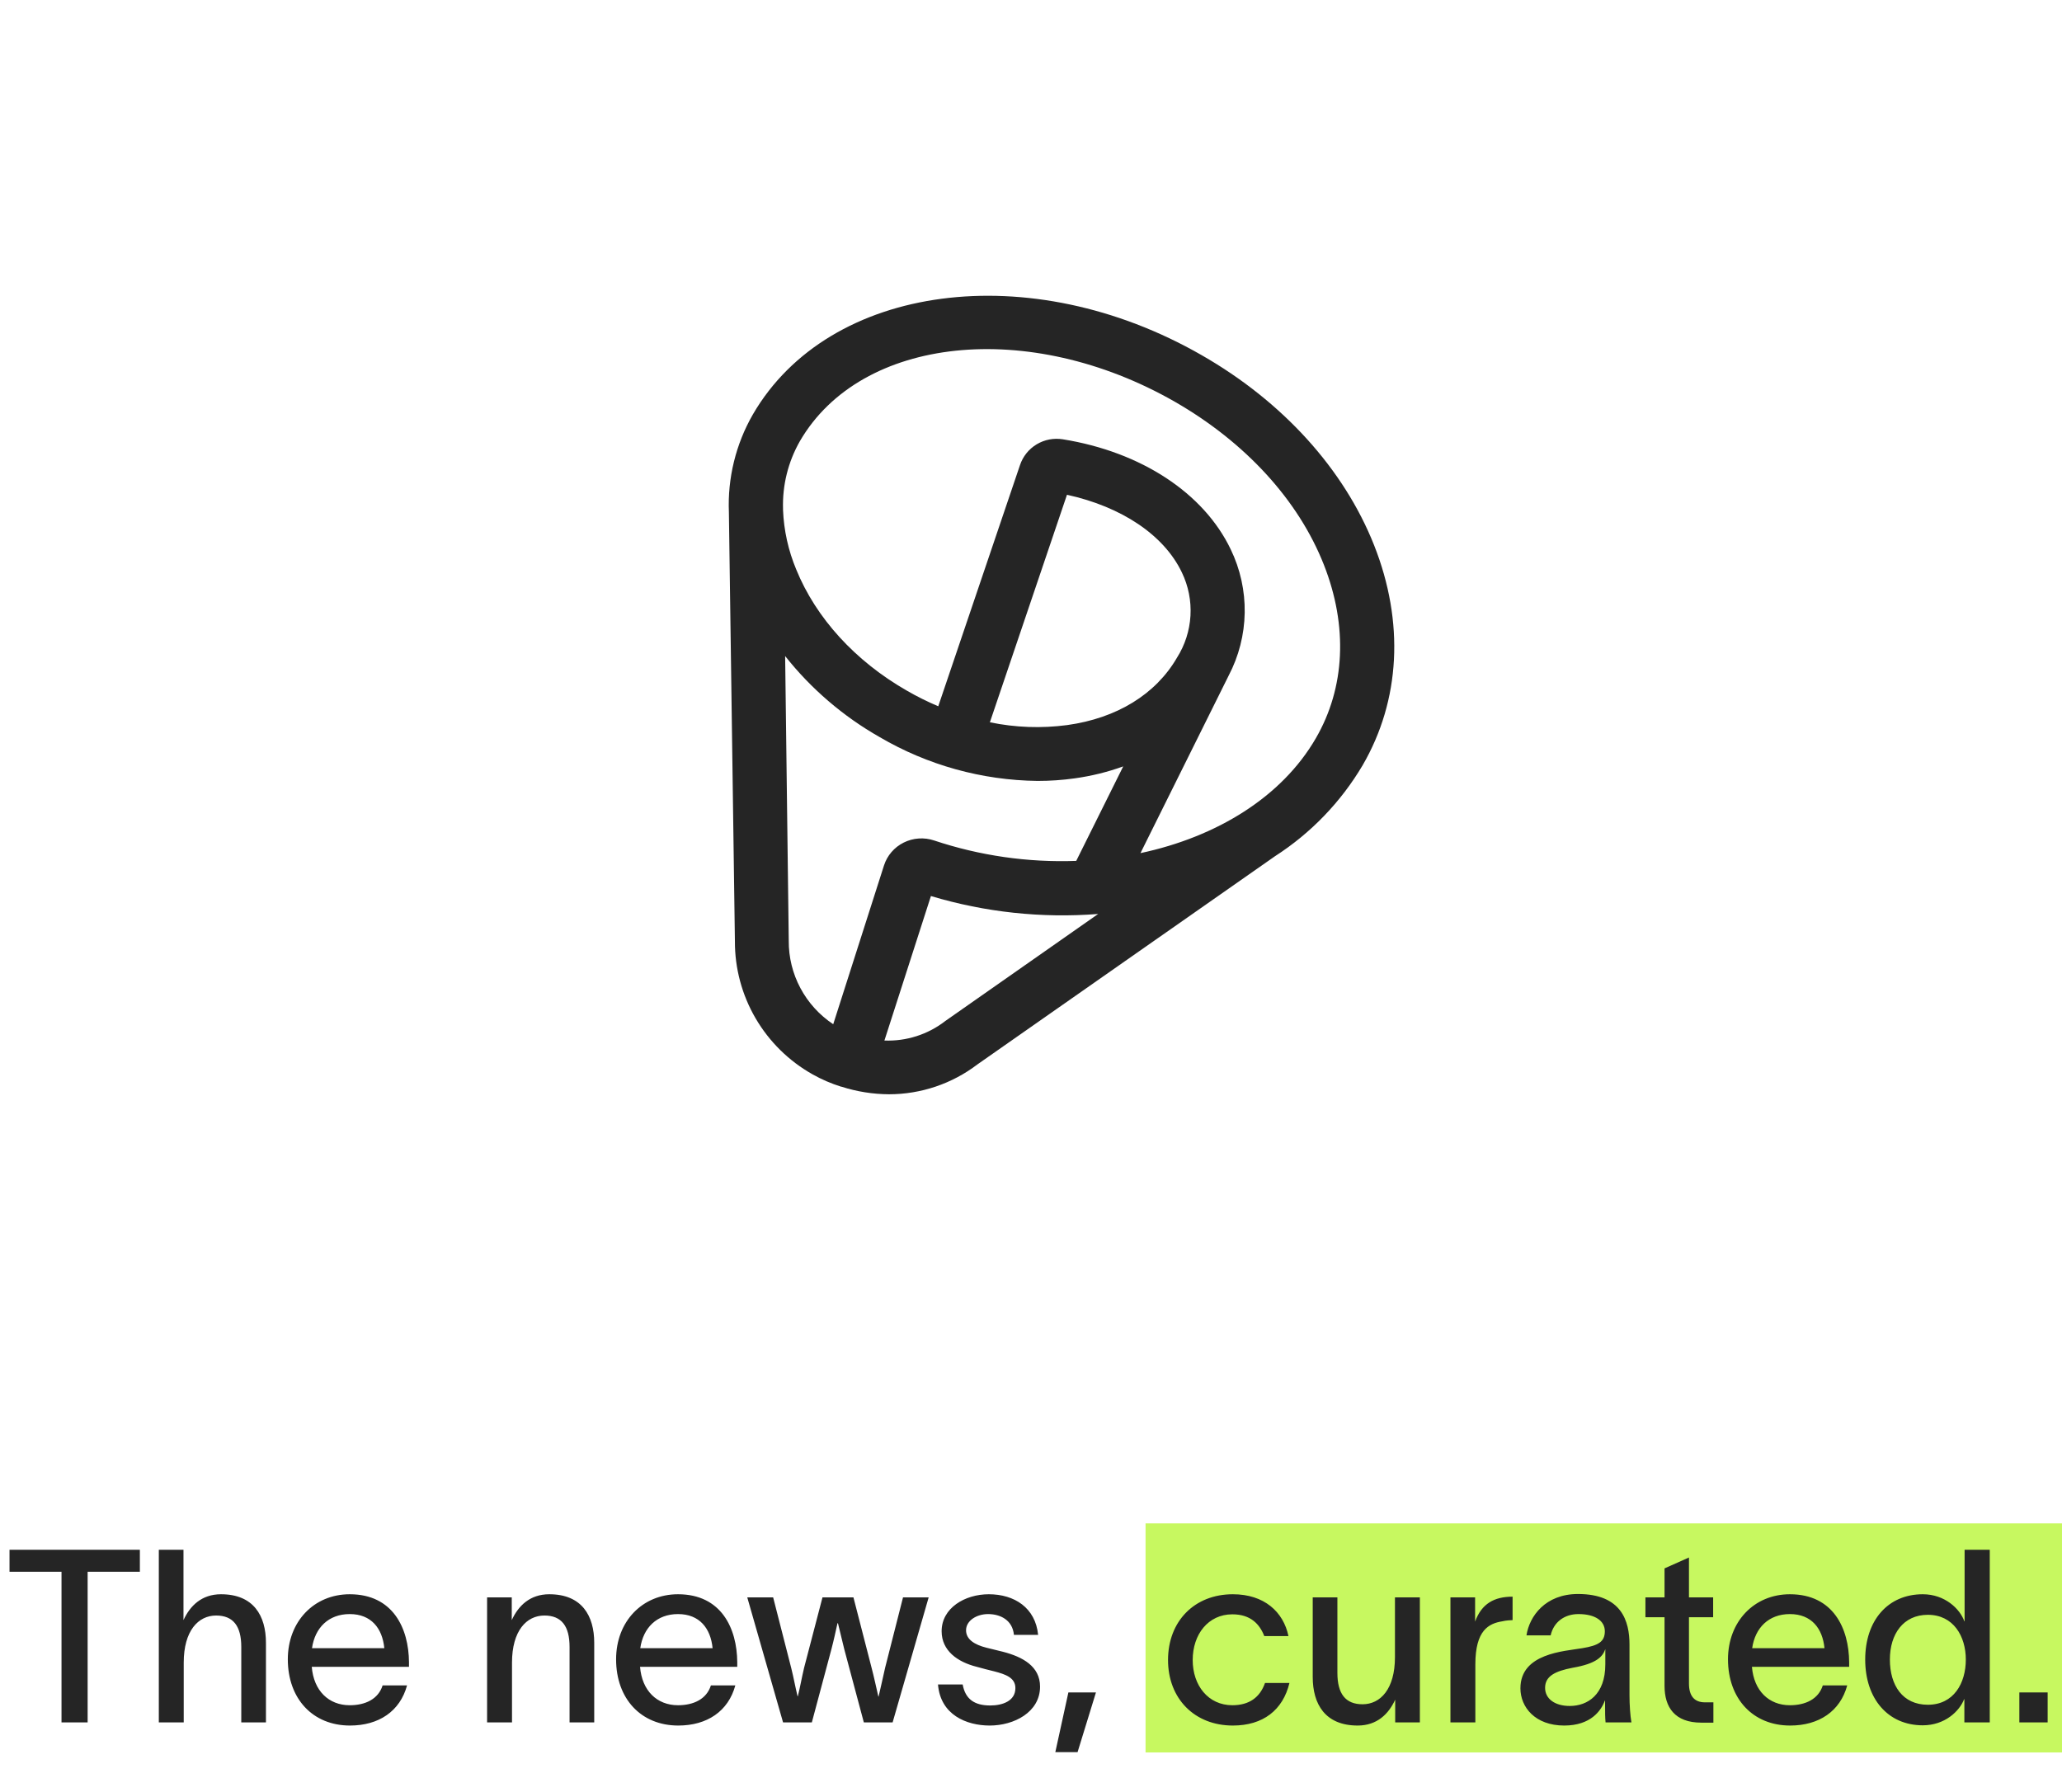
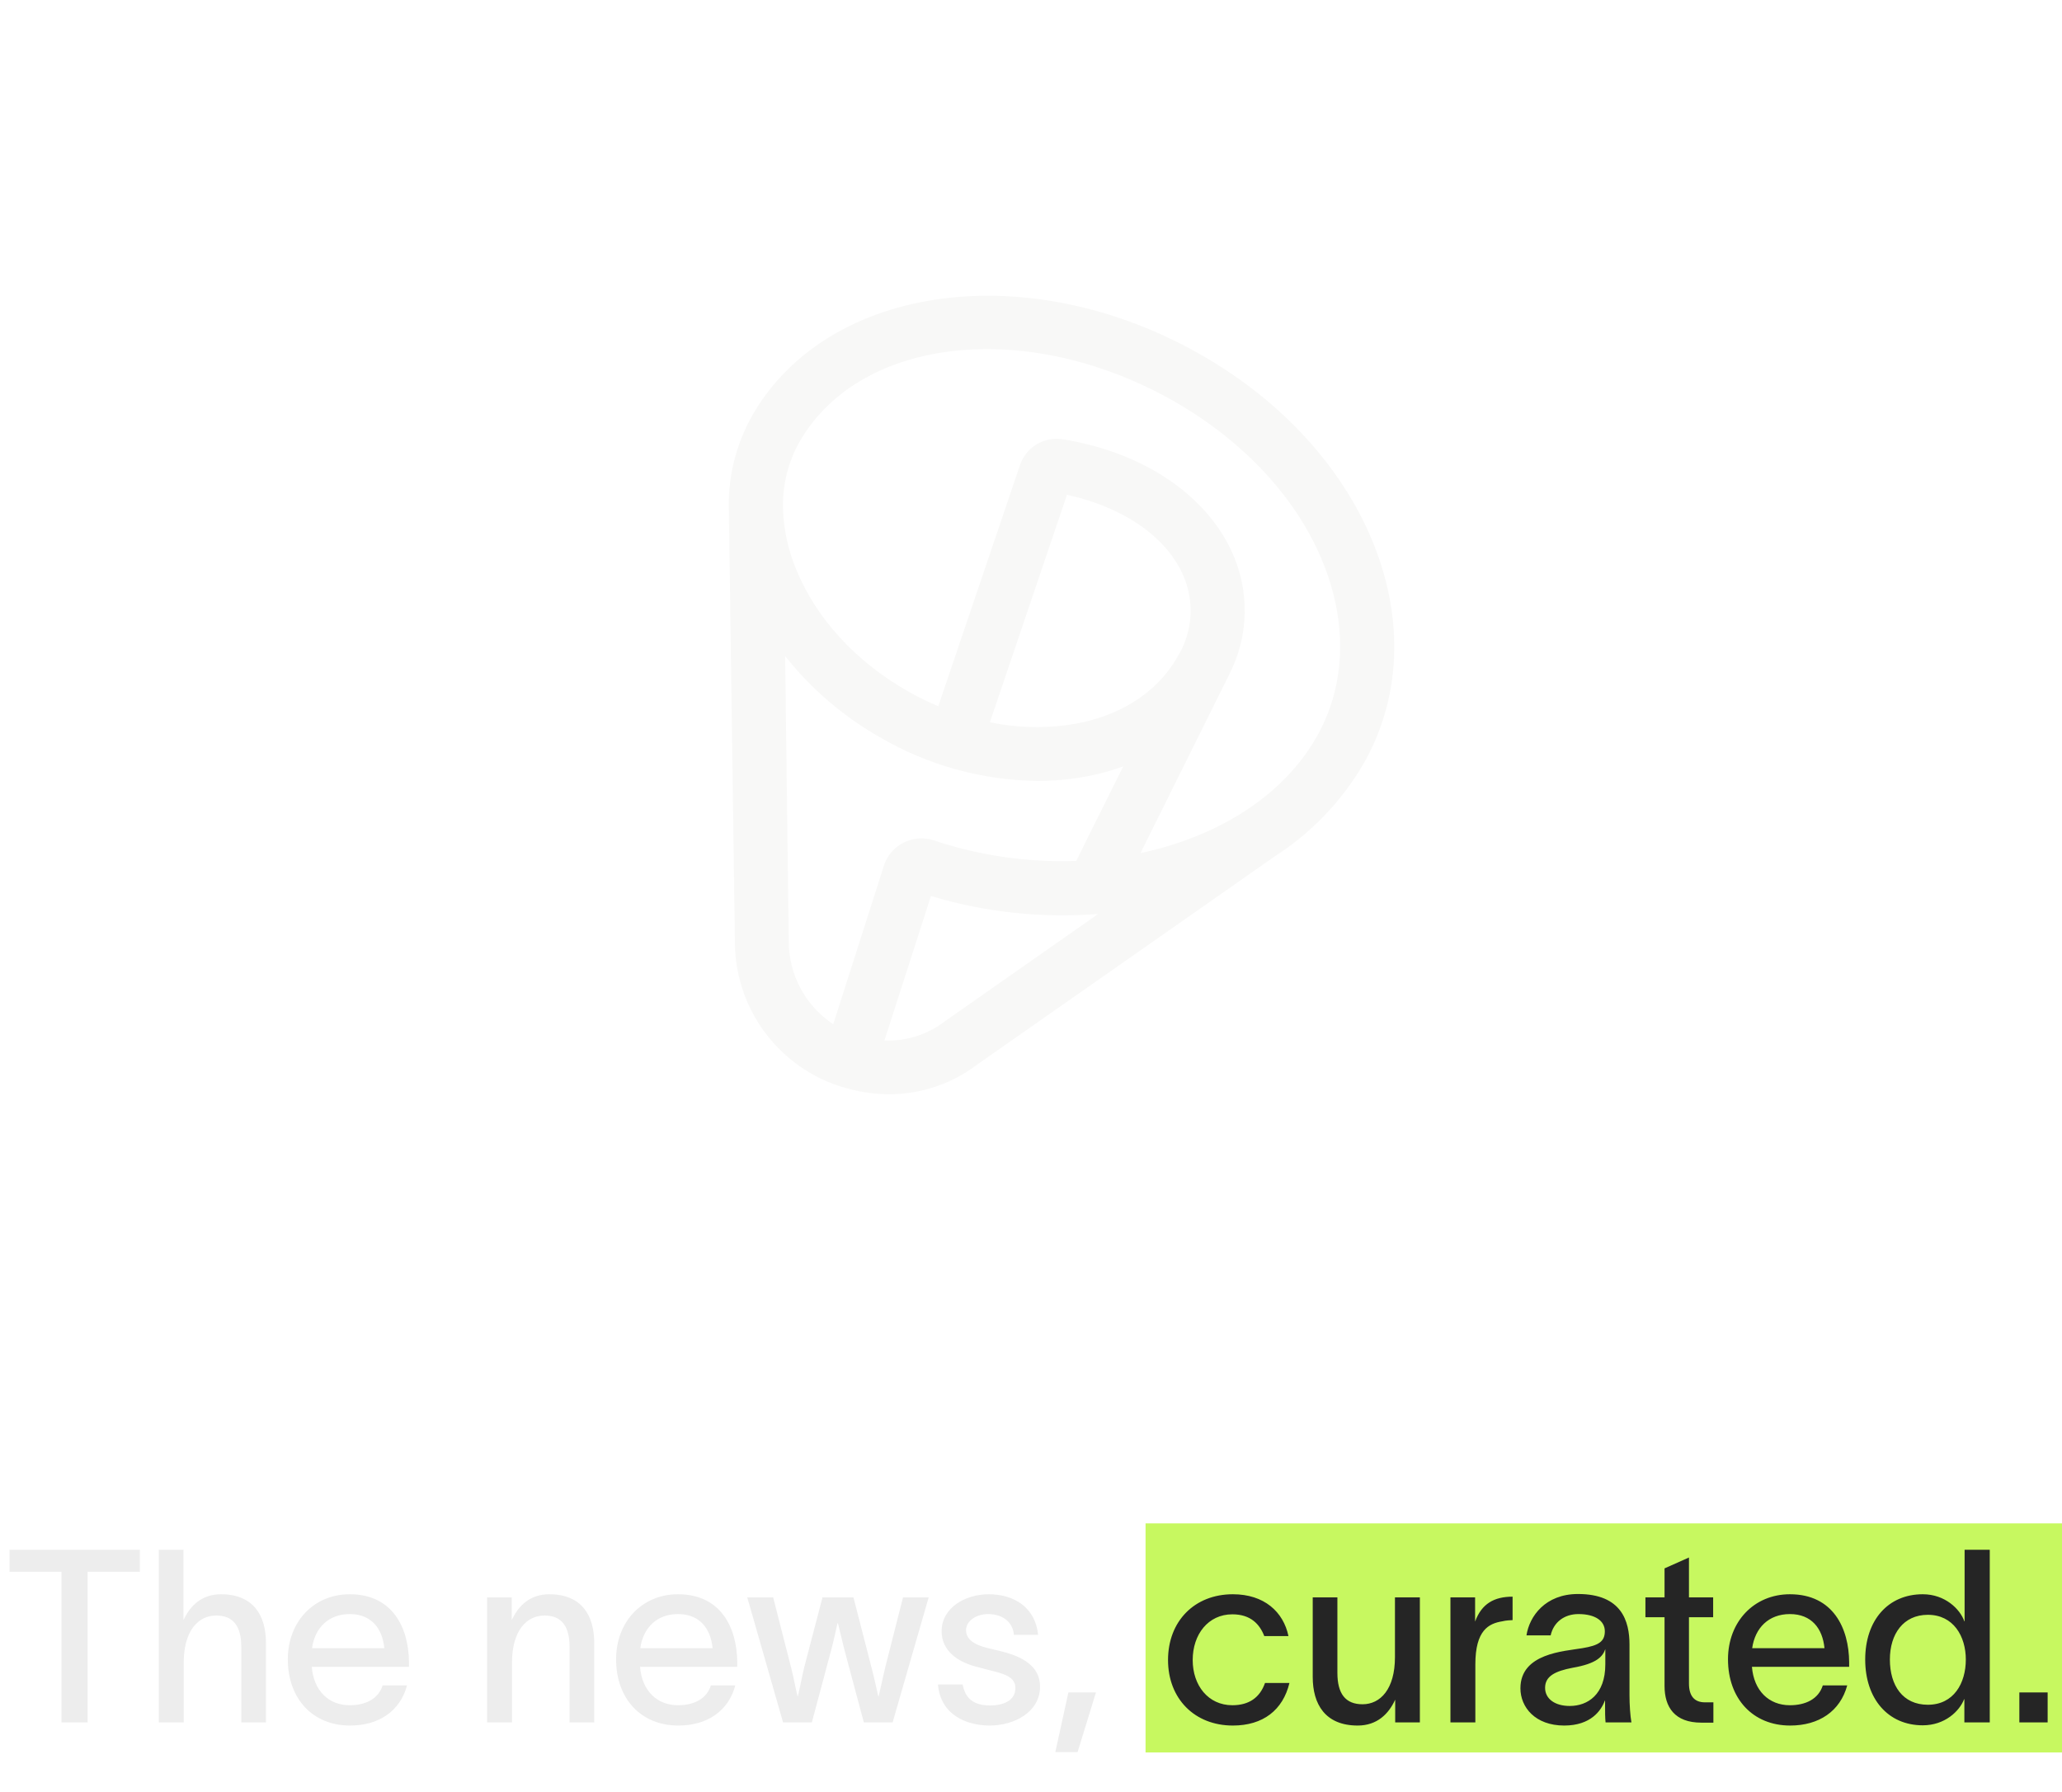
<svg xmlns="http://www.w3.org/2000/svg" width="237" height="206" viewBox="0 0 237 206" fill="none">
-   <path d="M157.929 62.661C154.476 53.949 147.452 46.172 138.113 40.827C118.415 29.518 95.291 32.582 86.54 47.628C84.571 51.05 83.613 54.956 83.777 58.896L84.468 108.205C84.456 111.312 85.275 114.366 86.842 117.054C88.409 119.742 90.667 121.966 93.385 123.498C94.43 124.086 95.534 124.563 96.679 124.92H96.714C98.482 125.488 100.327 125.782 102.184 125.793C105.858 125.789 109.429 124.582 112.344 122.358L146.533 98.435C150.668 95.776 154.121 92.193 156.617 87.971C160.961 80.489 161.431 71.503 157.929 62.661ZM90.657 108.15L90.242 75.419C93.228 79.19 96.917 82.353 101.107 84.735C106.61 87.96 112.865 89.696 119.251 89.771C120.679 89.773 122.105 89.675 123.519 89.476C125.423 89.213 127.293 88.753 129.1 88.102L123.699 98.964C118.154 99.166 112.618 98.37 107.357 96.614C106.787 96.424 106.185 96.347 105.585 96.39C104.985 96.432 104.4 96.593 103.862 96.862C103.329 97.127 102.855 97.496 102.467 97.947C102.079 98.398 101.786 98.921 101.604 99.486L95.768 117.741C94.184 116.688 92.888 115.261 91.996 113.587C91.103 111.913 90.643 110.044 90.657 108.15V108.15ZM135.275 75.611C132.837 79.809 128.368 82.564 122.649 83.354C119.694 83.746 116.693 83.637 113.774 83.031L122.635 56.876C128.9 58.25 133.783 61.493 135.841 65.807C136.588 67.356 136.928 69.067 136.829 70.782C136.73 72.497 136.195 74.158 135.275 75.611V75.611ZM108.718 117.322L108.642 117.377C106.651 118.92 104.175 119.713 101.652 119.616L106.998 103.004C113.221 104.875 119.74 105.574 126.22 105.065L108.718 117.322ZM151.23 84.88C147.327 91.613 139.868 96.202 131.082 98.071L141.215 77.672C142.387 75.438 143.02 72.963 143.062 70.442C143.104 67.922 142.554 65.427 141.456 63.155C138.355 56.67 131.144 51.943 122.159 50.5C121.117 50.331 120.049 50.537 119.146 51.081C118.244 51.625 117.566 52.471 117.234 53.468L107.841 81.19C106.591 80.662 105.375 80.056 104.201 79.376C98.289 75.982 93.785 71.049 91.513 65.457C90.608 63.292 90.096 60.984 90 58.642V58.518C89.912 55.786 90.584 53.083 91.941 50.706V50.706C98.972 38.614 118.298 36.601 135.026 46.179C143.155 50.85 149.24 57.501 152.162 64.921C154.939 71.97 154.614 79.06 151.23 84.88V84.88Z" fill="#252525" />
+   <path d="M157.929 62.661C154.476 53.949 147.452 46.172 138.113 40.827C118.415 29.518 95.291 32.582 86.54 47.628C84.571 51.05 83.613 54.956 83.777 58.896L84.468 108.205C84.456 111.312 85.275 114.366 86.842 117.054C88.409 119.742 90.667 121.966 93.385 123.498C94.43 124.086 95.534 124.563 96.679 124.92H96.714C98.482 125.488 100.327 125.782 102.184 125.793C105.858 125.789 109.429 124.582 112.344 122.358L146.533 98.435C150.668 95.776 154.121 92.193 156.617 87.971C160.961 80.489 161.431 71.503 157.929 62.661ZM90.657 108.15L90.242 75.419C93.228 79.19 96.917 82.353 101.107 84.735C106.61 87.96 112.865 89.696 119.251 89.771C120.679 89.773 122.105 89.675 123.519 89.476C125.423 89.213 127.293 88.753 129.1 88.102L123.699 98.964C118.154 99.166 112.618 98.37 107.357 96.614C106.787 96.424 106.185 96.347 105.585 96.39C104.985 96.432 104.4 96.593 103.862 96.862C103.329 97.127 102.855 97.496 102.467 97.947C102.079 98.398 101.786 98.921 101.604 99.486L95.768 117.741C94.184 116.688 92.888 115.261 91.996 113.587C91.103 111.913 90.643 110.044 90.657 108.15V108.15ZM135.275 75.611C132.837 79.809 128.368 82.564 122.649 83.354C119.694 83.746 116.693 83.637 113.774 83.031L122.635 56.876C128.9 58.25 133.783 61.493 135.841 65.807C136.588 67.356 136.928 69.067 136.829 70.782C136.73 72.497 136.195 74.158 135.275 75.611V75.611ZM108.718 117.322L108.642 117.377C106.651 118.92 104.175 119.713 101.652 119.616L106.998 103.004C113.221 104.875 119.74 105.574 126.22 105.065L108.718 117.322ZM151.23 84.88C147.327 91.613 139.868 96.202 131.082 98.071L141.215 77.672C142.387 75.438 143.02 72.963 143.062 70.442C143.104 67.922 142.554 65.427 141.456 63.155C138.355 56.67 131.144 51.943 122.159 50.5C121.117 50.331 120.049 50.537 119.146 51.081C118.244 51.625 117.566 52.471 117.234 53.468L107.841 81.19C106.591 80.662 105.375 80.056 104.201 79.376C98.289 75.982 93.785 71.049 91.513 65.457C90.608 63.292 90.096 60.984 90 58.642V58.518C89.912 55.786 90.584 53.083 91.941 50.706V50.706C98.972 38.614 118.298 36.601 135.026 46.179C143.155 50.85 149.24 57.501 152.162 64.921C154.939 71.97 154.614 79.06 151.23 84.88V84.88Z" fill="#F8F8F7" />
  <rect x="131.667" y="175.121" width="105.333" height="26.333" fill="#C7F860" />
-   <path d="M1.094 180.683H7.07V198H10.072V180.683H16.076V178.153H1.094V180.683ZM18.254 198H21.117V191.134C21.117 187.465 22.785 185.714 24.841 185.714C26.815 185.714 27.732 186.937 27.732 189.328V198H30.567V188.855C30.567 185.742 29.15 183.268 25.397 183.268C23.174 183.268 21.84 184.602 21.089 186.242V178.153H18.254V198ZM46.785 193.747H43.977C43.477 195.332 41.976 196.026 40.197 196.026C37.779 196.026 36.055 194.359 35.833 191.607H47.007V191.079C46.979 187.187 45.172 183.268 40.197 183.268C36.083 183.268 33.081 186.409 33.081 190.745C33.081 195.276 35.944 198.361 40.225 198.361C43.533 198.361 45.979 196.721 46.785 193.747ZM35.861 189.467C36.194 187.132 37.751 185.547 40.197 185.547C42.671 185.547 43.95 187.187 44.172 189.467H35.861ZM55.985 198H58.848V191.134C58.848 187.465 60.516 185.714 62.573 185.714C64.546 185.714 65.464 186.937 65.464 189.328V198H68.299V188.855C68.299 185.742 66.881 183.268 63.129 183.268C60.905 183.268 59.571 184.602 58.82 186.242V183.629H55.985V198ZM84.516 193.747H81.709C81.208 195.332 79.707 196.026 77.928 196.026C75.51 196.026 73.787 194.359 73.564 191.607H84.738V191.079C84.711 187.187 82.904 183.268 77.928 183.268C73.814 183.268 70.812 186.409 70.812 190.745C70.812 195.276 73.675 198.361 77.956 198.361C81.264 198.361 83.71 196.721 84.516 193.747ZM73.592 189.467C73.926 187.132 75.482 185.547 77.928 185.547C80.402 185.547 81.681 187.187 81.903 189.467H73.592ZM90.003 198H93.311L95.562 189.578C95.84 188.521 96.035 187.604 96.257 186.604H96.313L97.036 189.578L99.287 198H102.595L106.737 183.629H103.79L101.733 191.718C101.483 192.83 101.233 193.97 100.983 195.026H100.955C100.705 193.942 100.455 192.774 100.177 191.718L98.092 183.629H94.534L92.421 191.718C92.144 192.885 91.977 193.886 91.699 194.998H91.671C91.393 193.858 91.226 192.885 90.948 191.774L88.864 183.629H85.889L90.003 198ZM116.539 187.938H119.319C119.013 184.825 116.594 183.268 113.648 183.268C110.896 183.268 108.228 184.852 108.228 187.521C108.228 189.744 110.035 191.051 112.258 191.607C112.925 191.801 113.62 191.968 114.287 192.135C115.566 192.469 116.706 192.858 116.706 194.053C116.706 195.554 115.205 196.054 113.815 196.054C112.008 196.054 110.952 195.332 110.646 193.636H107.811C108.089 197.138 111.091 198.361 113.759 198.361C116.539 198.361 119.541 196.833 119.541 193.886C119.541 191.551 117.54 190.467 115.288 189.883C114.649 189.717 114.037 189.578 113.37 189.411C112.036 189.077 111.035 188.466 111.035 187.41C111.035 186.298 112.258 185.547 113.565 185.547C114.954 185.547 116.372 186.214 116.539 187.938ZM122.797 194.553L121.296 201.419H123.853L125.966 194.553H122.797ZM148.204 193.469H145.396C144.812 195.137 143.562 196.026 141.644 196.026C138.864 196.026 137.085 193.747 137.085 190.829C137.085 187.882 138.864 185.575 141.644 185.575C143.756 185.575 144.785 186.715 145.313 188.077H148.092C147.509 185.297 145.313 183.268 141.699 183.268C137.307 183.268 134.25 186.353 134.25 190.829C134.25 195.276 137.307 198.361 141.699 198.361C145.174 198.361 147.453 196.582 148.204 193.469ZM150.881 192.774C150.881 195.887 152.298 198.361 156.051 198.361C158.275 198.361 159.609 197.027 160.359 195.387V198H163.195V183.629H160.332V190.495C160.332 194.164 158.664 195.915 156.607 195.915C154.633 195.915 153.716 194.692 153.716 192.302V183.629H150.881V192.774ZM169.544 183.629H166.709V198H169.572V191.329C169.572 187.382 171.128 186.631 172.657 186.381C173.074 186.27 173.713 186.242 173.852 186.242V183.546C171.74 183.546 170.295 184.352 169.544 186.409V183.629ZM175.448 187.993H178.228C178.561 186.492 179.784 185.547 181.424 185.547C183.342 185.547 184.454 186.326 184.454 187.521C184.454 188.716 183.731 189.161 181.869 189.467C179.757 189.828 174.753 190.05 174.753 194.081C174.753 196.249 176.449 198.361 179.784 198.361C182.842 198.361 184.037 196.638 184.454 195.498H184.482V196.11C184.482 196.805 184.482 197.388 184.538 198H187.512C187.373 197.222 187.289 195.971 187.289 194.887V189.05C187.289 186.381 186.4 183.24 181.369 183.24C177.616 183.24 175.782 185.797 175.448 187.993ZM177.588 194.025C177.588 192.691 178.728 192.107 180.757 191.718C183.509 191.245 184.204 190.439 184.51 189.578V191.329C184.51 194.803 182.481 196.11 180.424 196.11C178.7 196.11 177.588 195.276 177.588 194.025ZM194.124 193.525V185.909H196.904V183.629H194.124V179.043L191.317 180.294V183.629H189.121V185.909H191.317V193.803C191.317 196.249 192.484 198.028 195.542 198.028H196.932V195.693H195.959C194.708 195.693 194.124 194.915 194.124 193.525ZM212.314 193.747H209.506C209.006 195.332 207.505 196.026 205.726 196.026C203.308 196.026 201.584 194.359 201.362 191.607H212.536V191.079C212.508 187.187 210.702 183.268 205.726 183.268C201.612 183.268 198.61 186.409 198.61 190.745C198.61 195.276 201.473 198.361 205.754 198.361C209.062 198.361 211.508 196.721 212.314 193.747ZM201.39 189.467C201.723 187.132 203.28 185.547 205.726 185.547C208.2 185.547 209.479 187.187 209.701 189.467H201.39ZM220.997 183.268C216.994 183.268 214.381 186.27 214.381 190.773C214.381 195.276 216.994 198.334 220.997 198.334C223.554 198.334 225.222 196.694 225.75 195.332H225.778V198H228.697V178.153H225.806V186.381H225.778C225.278 184.964 223.554 183.268 220.997 183.268ZM217.217 190.773C217.217 187.827 218.773 185.631 221.581 185.631C224.527 185.631 225.945 188.105 225.945 190.773C225.945 193.497 224.555 195.971 221.581 195.971C218.69 195.971 217.217 193.747 217.217 190.773ZM232.098 194.553V198H235.35V194.553H232.098Z" fill="#252525" />
+   <path d="M1.094 180.683H7.07V198H10.072V180.683H16.076V178.153H1.094V180.683ZM18.254 198H21.117V191.134C21.117 187.465 22.785 185.714 24.841 185.714C26.815 185.714 27.732 186.937 27.732 189.328V198H30.567V188.855C30.567 185.742 29.15 183.268 25.397 183.268C23.174 183.268 21.84 184.602 21.089 186.242V178.153H18.254V198ZM46.785 193.747H43.977C43.477 195.332 41.976 196.026 40.197 196.026C37.779 196.026 36.055 194.359 35.833 191.607H47.007V191.079C46.979 187.187 45.172 183.268 40.197 183.268C36.083 183.268 33.081 186.409 33.081 190.745C33.081 195.276 35.944 198.361 40.225 198.361C43.533 198.361 45.979 196.721 46.785 193.747ZM35.861 189.467C36.194 187.132 37.751 185.547 40.197 185.547C42.671 185.547 43.95 187.187 44.172 189.467H35.861ZM55.985 198H58.848V191.134C58.848 187.465 60.516 185.714 62.573 185.714C64.546 185.714 65.464 186.937 65.464 189.328V198H68.299V188.855C68.299 185.742 66.881 183.268 63.129 183.268C60.905 183.268 59.571 184.602 58.82 186.242V183.629H55.985V198ZM84.516 193.747H81.709C81.208 195.332 79.707 196.026 77.928 196.026C75.51 196.026 73.787 194.359 73.564 191.607H84.738V191.079C84.711 187.187 82.904 183.268 77.928 183.268C73.814 183.268 70.812 186.409 70.812 190.745C70.812 195.276 73.675 198.361 77.956 198.361C81.264 198.361 83.71 196.721 84.516 193.747ZM73.592 189.467C73.926 187.132 75.482 185.547 77.928 185.547C80.402 185.547 81.681 187.187 81.903 189.467H73.592ZM90.003 198H93.311L95.562 189.578C95.84 188.521 96.035 187.604 96.257 186.604H96.313L97.036 189.578L99.287 198H102.595L106.737 183.629H103.79L101.733 191.718C101.483 192.83 101.233 193.97 100.983 195.026H100.955C100.705 193.942 100.455 192.774 100.177 191.718L98.092 183.629H94.534L92.421 191.718C92.144 192.885 91.977 193.886 91.699 194.998H91.671C91.393 193.858 91.226 192.885 90.948 191.774L88.864 183.629H85.889L90.003 198ZM116.539 187.938H119.319C119.013 184.825 116.594 183.268 113.648 183.268C110.896 183.268 108.228 184.852 108.228 187.521C108.228 189.744 110.035 191.051 112.258 191.607C112.925 191.801 113.62 191.968 114.287 192.135C115.566 192.469 116.706 192.858 116.706 194.053C116.706 195.554 115.205 196.054 113.815 196.054C112.008 196.054 110.952 195.332 110.646 193.636H107.811C108.089 197.138 111.091 198.361 113.759 198.361C116.539 198.361 119.541 196.833 119.541 193.886C119.541 191.551 117.54 190.467 115.288 189.883C114.649 189.717 114.037 189.578 113.37 189.411C112.036 189.077 111.035 188.466 111.035 187.41C111.035 186.298 112.258 185.547 113.565 185.547C114.954 185.547 116.372 186.214 116.539 187.938ZM122.797 194.553L121.296 201.419H123.853L125.966 194.553H122.797Z" fill="#EDEDED" />
+   <path d="M148.204 193.469H145.396C144.812 195.137 143.562 196.026 141.644 196.026C138.864 196.026 137.085 193.747 137.085 190.829C137.085 187.882 138.864 185.575 141.644 185.575C143.756 185.575 144.785 186.715 145.313 188.077H148.092C147.509 185.297 145.313 183.268 141.699 183.268C137.307 183.268 134.25 186.353 134.25 190.829C134.25 195.276 137.307 198.361 141.699 198.361C145.174 198.361 147.453 196.582 148.204 193.469ZM150.881 192.774C150.881 195.887 152.298 198.361 156.051 198.361C158.275 198.361 159.609 197.027 160.359 195.387V198H163.195V183.629H160.332V190.495C160.332 194.164 158.664 195.915 156.607 195.915C154.633 195.915 153.716 194.692 153.716 192.302V183.629H150.881V192.774ZM169.544 183.629H166.709V198H169.572V191.329C169.572 187.382 171.128 186.631 172.657 186.381C173.074 186.27 173.713 186.242 173.852 186.242V183.546C171.74 183.546 170.295 184.352 169.544 186.409V183.629ZM175.448 187.993H178.228C178.561 186.492 179.784 185.547 181.424 185.547C183.342 185.547 184.454 186.326 184.454 187.521C184.454 188.716 183.731 189.161 181.869 189.467C179.757 189.828 174.753 190.05 174.753 194.081C174.753 196.249 176.449 198.361 179.784 198.361C182.842 198.361 184.037 196.638 184.454 195.498H184.482V196.11C184.482 196.805 184.482 197.388 184.538 198H187.512C187.373 197.222 187.289 195.971 187.289 194.887V189.05C187.289 186.381 186.4 183.24 181.369 183.24C177.616 183.24 175.782 185.797 175.448 187.993ZM177.588 194.025C177.588 192.691 178.728 192.107 180.757 191.718C183.509 191.245 184.204 190.439 184.51 189.578V191.329C184.51 194.803 182.481 196.11 180.424 196.11C178.7 196.11 177.588 195.276 177.588 194.025ZM194.124 193.525V185.909H196.904V183.629H194.124V179.043L191.317 180.294V183.629H189.121V185.909H191.317V193.803C191.317 196.249 192.484 198.028 195.542 198.028H196.932V195.693H195.959C194.708 195.693 194.124 194.915 194.124 193.525ZM212.314 193.747H209.506C209.006 195.332 207.505 196.026 205.726 196.026C203.308 196.026 201.584 194.359 201.362 191.607H212.536V191.079C212.508 187.187 210.702 183.268 205.726 183.268C201.612 183.268 198.61 186.409 198.61 190.745C198.61 195.276 201.473 198.361 205.754 198.361C209.062 198.361 211.508 196.721 212.314 193.747ZM201.39 189.467C201.723 187.132 203.28 185.547 205.726 185.547C208.2 185.547 209.479 187.187 209.701 189.467H201.39ZM220.997 183.268C216.994 183.268 214.381 186.27 214.381 190.773C214.381 195.276 216.994 198.334 220.997 198.334C223.554 198.334 225.222 196.694 225.75 195.332H225.778V198H228.697V178.153H225.806V186.381H225.778C225.278 184.964 223.554 183.268 220.997 183.268ZM217.217 190.773C217.217 187.827 218.773 185.631 221.581 185.631C224.527 185.631 225.945 188.105 225.945 190.773C225.945 193.497 224.555 195.971 221.581 195.971C218.69 195.971 217.217 193.747 217.217 190.773ZM232.098 194.553V198H235.35V194.553H232.098Z" fill="#252525" />
</svg>
